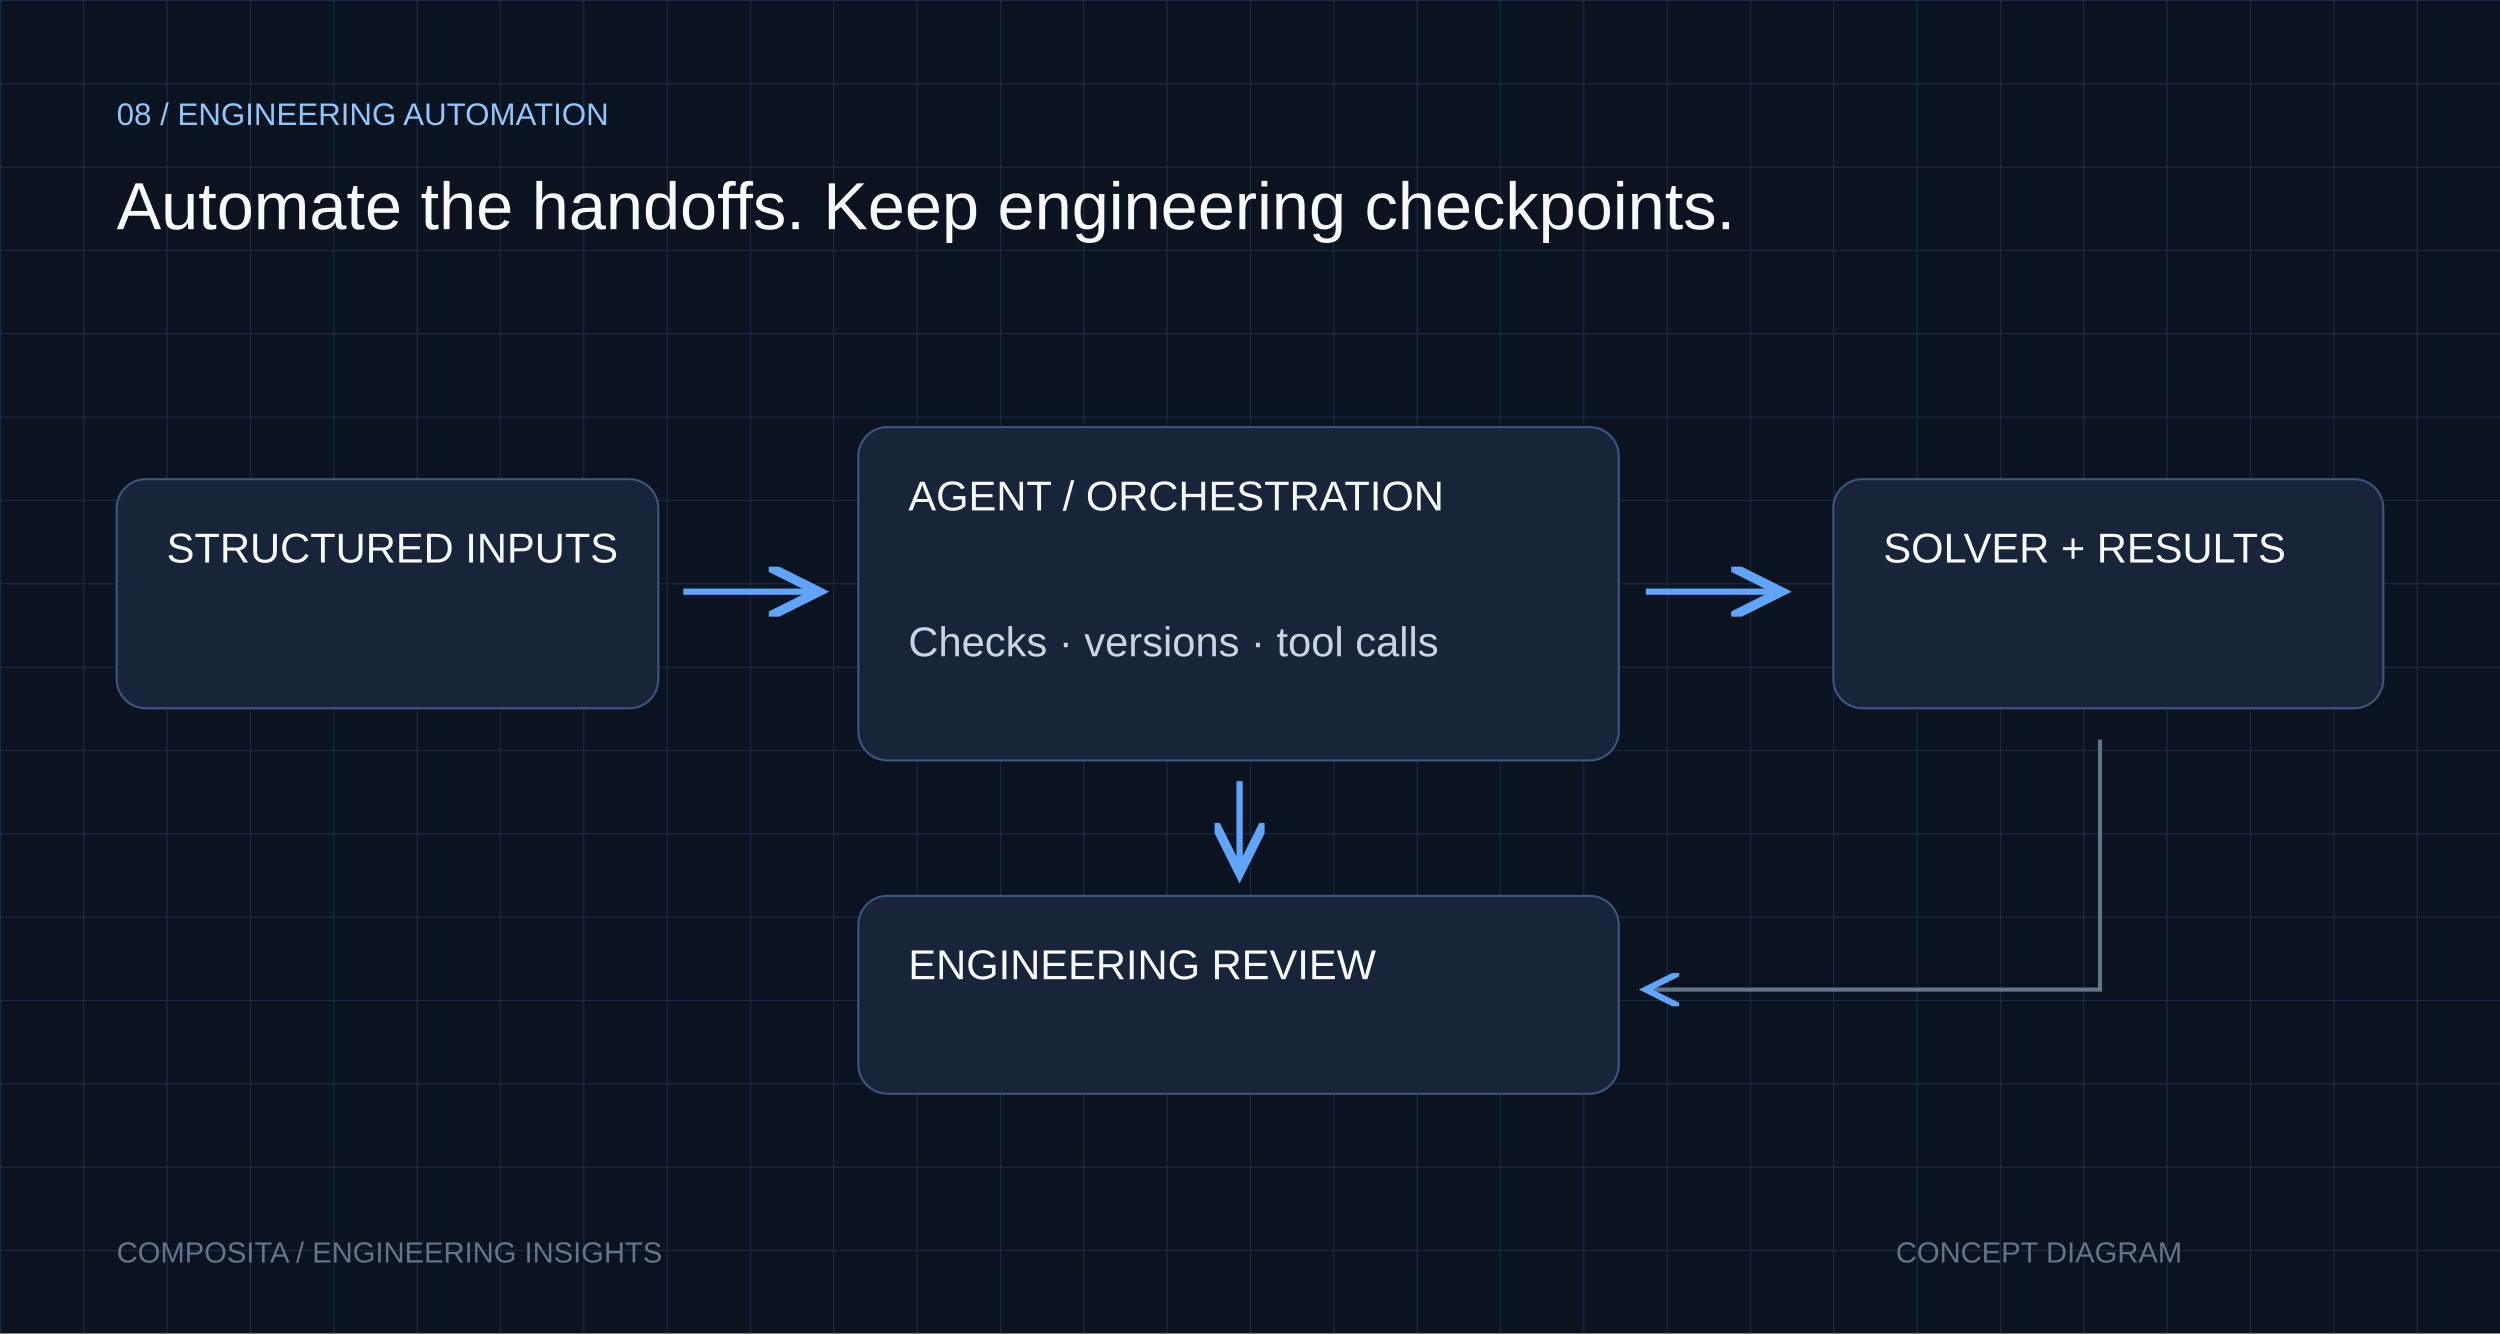
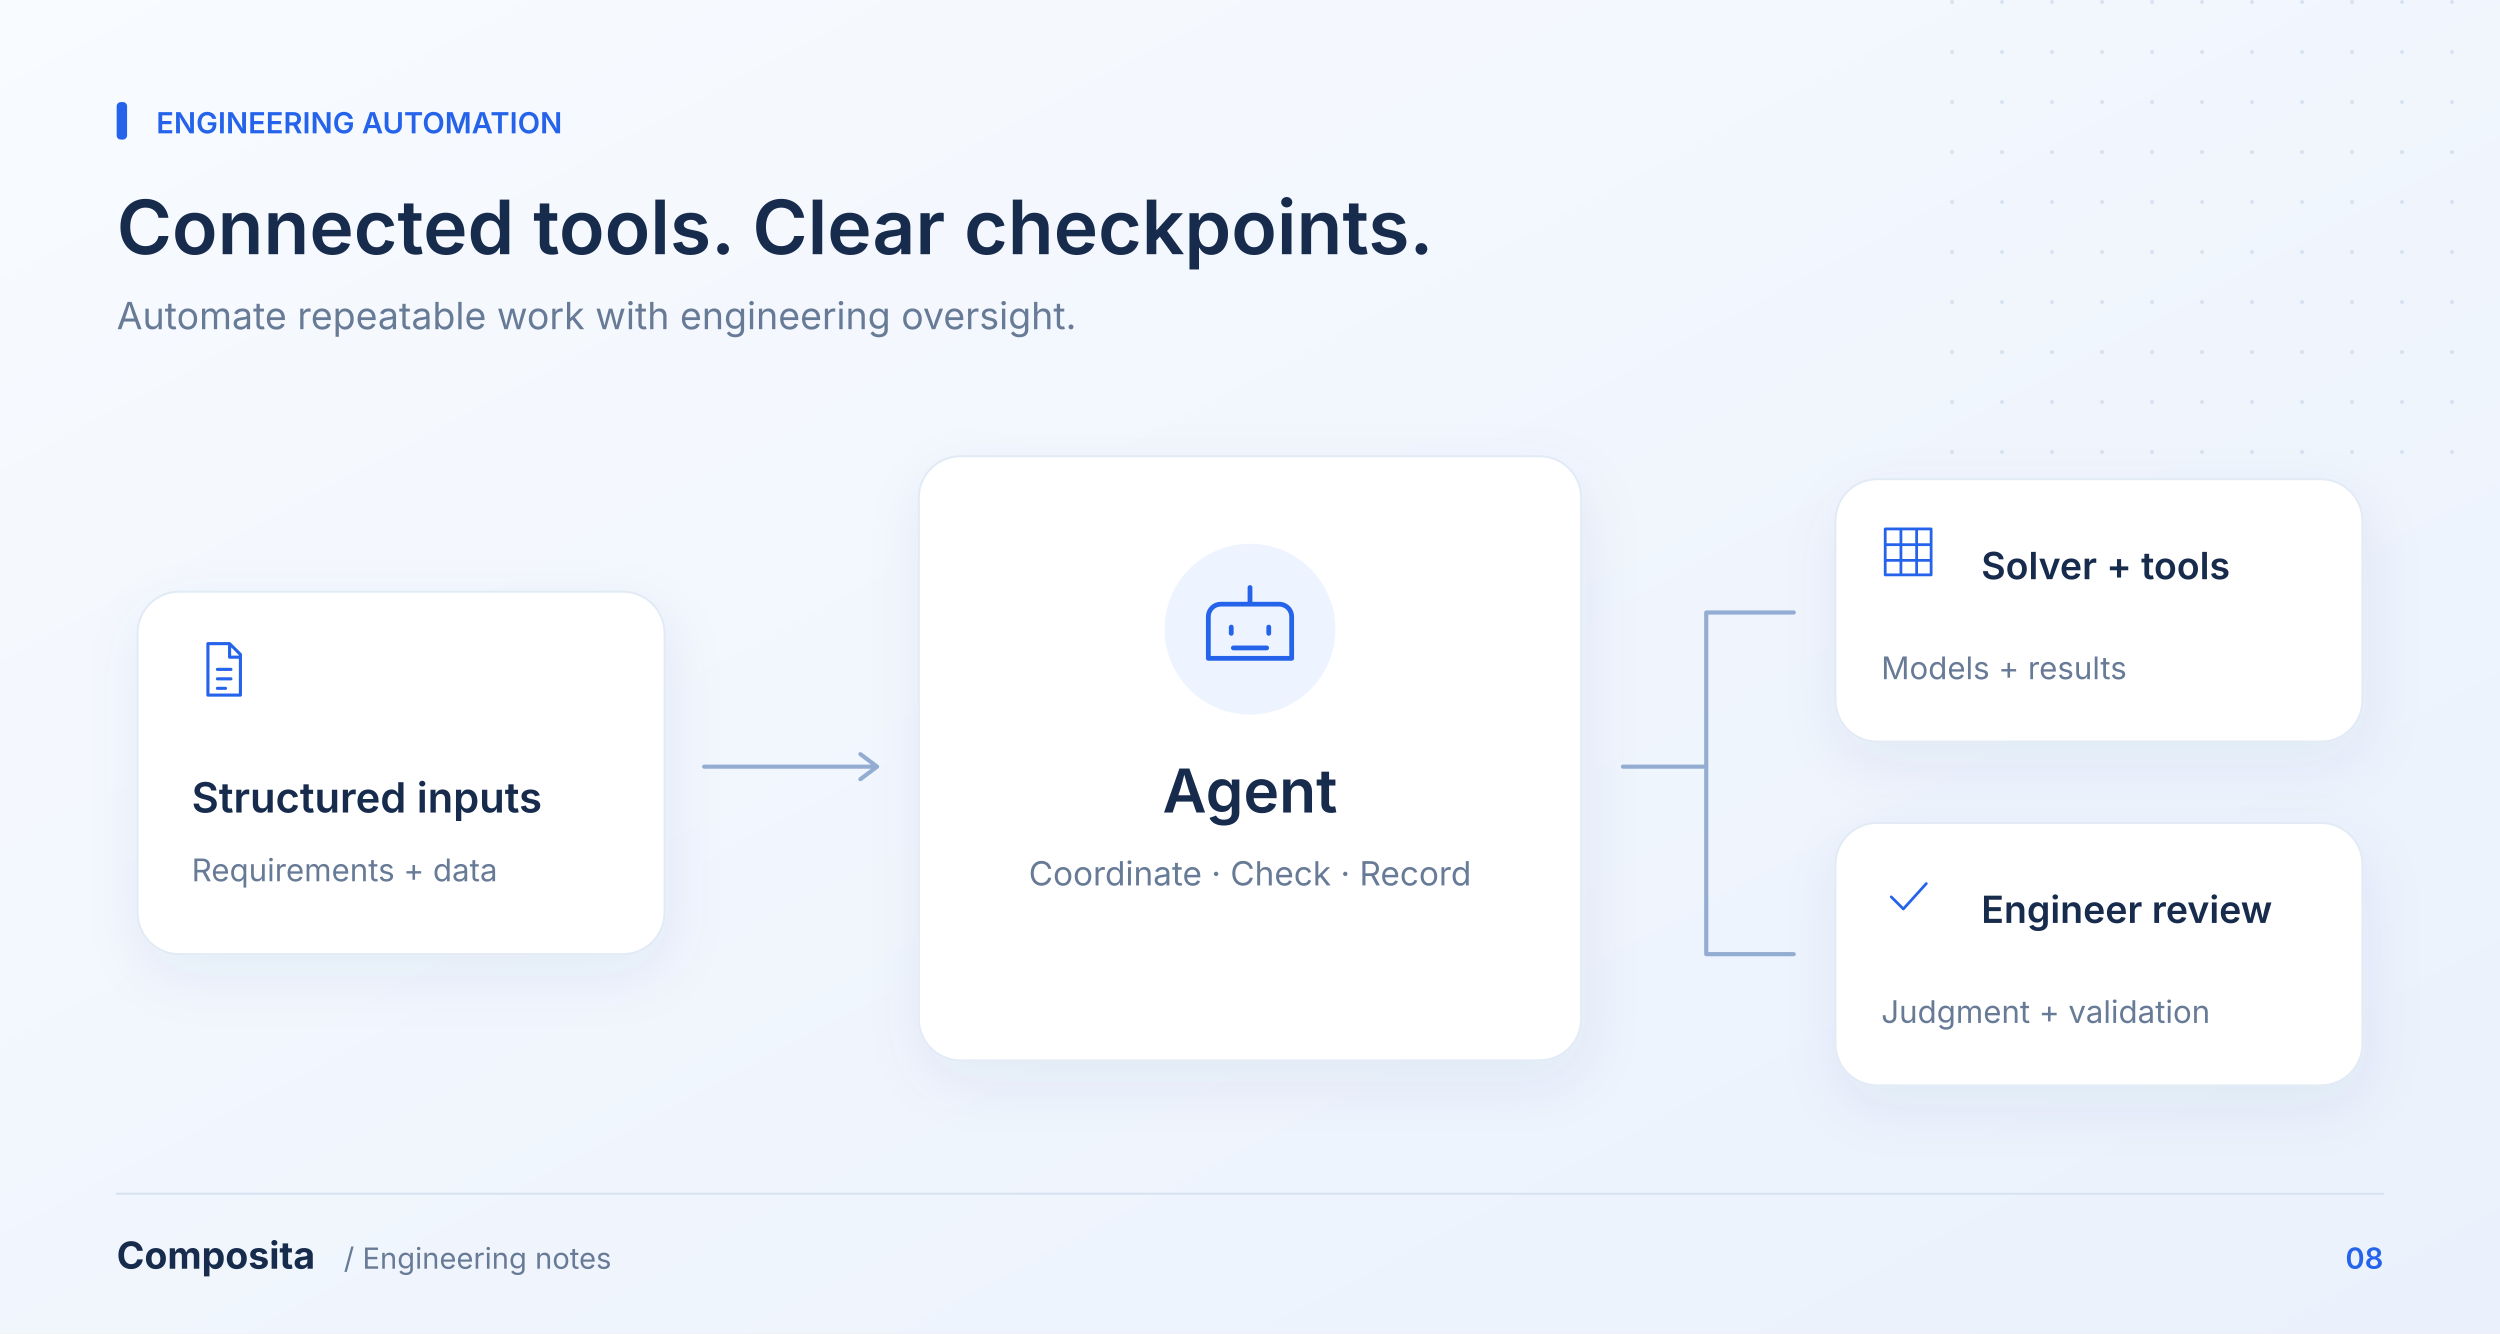
<svg xmlns="http://www.w3.org/2000/svg" width="1200" height="640" viewBox="0 0 1200 640">
  <defs>
-     <pattern id="grid" width="40" height="40" patternUnits="userSpaceOnUse">
-       <path d="M40 0H0V40" fill="none" stroke="#1b2b44" stroke-width="1" />
+     <linearGradient id="bg" x2="1" y2="1">
+       <stop stop-color="#f8fbff" />
+       <stop offset="1" stop-color="#eaf1fc" />
+     </linearGradient>
+     <linearGradient id="metal" x2="0" y2="1">
+       <stop stop-color="#cbd8e9" />
+       <stop offset=".45" stop-color="#f4f7fc" />
+       <stop offset="1" stop-color="#91a6c2" />
+     </linearGradient>
+     <linearGradient id="carbon" x2="1" y2="1">
+       <stop stop-color="#19365c" />
+       <stop offset="1" stop-color="#41638c" />
+     </linearGradient>
+     <filter id="shadow" x="-30%" y="-30%" width="160%" height="180%">
+       <feDropShadow dy="10" stdDeviation="14" flood-color="#254b83" flood-opacity=".07" />
+     </filter>
+     <pattern id="dots" width="24" height="24" patternUnits="userSpaceOnUse">
+       <circle cx="1" cy="1" r="1" fill="#b9cbe4" stroke="none" />
    </pattern>
-     <marker id="arrow" markerWidth="10" markerHeight="8" refX="8" refY="4" orient="auto">
-       <path d="M0 0L8 4L0 8" fill="none" stroke="#60a5fa" stroke-width="1.5" />
-     </marker>
  </defs>
-   <rect width="1200" height="640" fill="#0b1220" />
-   <rect width="1200" height="640" fill="url(#grid)" />
-   <text x="56" y="60" font-size="15" fill="#93c5fd" font-family="Arial,sans-serif">08 / ENGINEERING AUTOMATION</text>
-   <text x="56" y="110" font-size="32" fill="#f8fafc" font-family="Arial,sans-serif">Automate the handoffs. Keep engineering checkpoints.</text>
-   <rect x="56" y="230" width="260" height="110" rx="14" fill="#17243a" stroke="#3b5680" />
-   <text x="80" y="270" font-size="20" fill="#f8fafc" font-family="Arial,sans-serif">STRUCTURED INPUTS</text>
-   <path d="M328 284h65" stroke="#60a5fa" stroke-width="3" marker-end="url(#arrow)" />
-   <rect x="412" y="205" width="365" height="160" rx="14" fill="#17243a" stroke="#3b5680" />
-   <text x="436" y="245" font-size="20" fill="#f8fafc" font-family="Arial,sans-serif">AGENT / ORCHESTRATION</text>
-   <text x="436" y="315" font-size="20" fill="#cbd5e1" font-family="Arial,sans-serif">Checks · versions · tool calls</text>
-   <path d="M790 284h65" stroke="#60a5fa" stroke-width="3" marker-end="url(#arrow)" />
-   <rect x="880" y="230" width="264" height="110" rx="14" fill="#17243a" stroke="#3b5680" />
-   <text x="904" y="270" font-size="20" fill="#f8fafc" font-family="Arial,sans-serif">SOLVER + RESULTS</text>
-   <rect x="412" y="430" width="365" height="95" rx="14" fill="#17243a" stroke="#3b5680" />
-   <text x="436" y="470" font-size="20" fill="#f8fafc" font-family="Arial,sans-serif">ENGINEERING REVIEW</text>
-   <path d="M595 375v44" stroke="#60a5fa" stroke-width="3" marker-end="url(#arrow)" />
-   <path d="M1008 355v120H790" fill="none" stroke="#64748b" stroke-width="2" marker-end="url(#arrow)" />
-   <text x="56" y="606" font-size="14" fill="#64748b" font-family="Arial,sans-serif">COMPOSITA / ENGINEERING INSIGHTS</text>
-   <text x="910" y="606" font-size="14" fill="#64748b" font-family="Arial,sans-serif">CONCEPT DIAGRAM</text>
+   <rect width="1200" height="640" fill="url(#bg)" />
+   <rect x="920" width="280" height="220" fill="url(#dots)" opacity=".45" />
+   <rect x="56" y="49" width="5" height="18" rx="2" fill="#2563eb" stroke="none" />
+   <text x="75" y="64" fill="#2563eb" font-family="Inter,Arial,sans-serif" font-size="14" font-weight="600" text-anchor="start">ENGINEERING AUTOMATION</text>
+   <text x="56" y="122" fill="#172b4d" font-family="Inter,Arial,sans-serif" font-size="36" font-weight="600" text-anchor="start">Connected tools. Clear checkpoints.</text>
+   <text x="56" y="158" fill="#677a96" font-family="Inter,Arial,sans-serif" font-size="18" font-weight="400" text-anchor="start">Automate repeatable work with engineering oversight.</text>
+   <rect x="66" y="284" width="253" height="174" rx="20" fill="#fff" stroke="#e2eaf5" filter="url(#shadow)" />
+   <g transform="translate(92 307) scale(0.65)">
+     <path d="M12 3h16l8 8v30H12zM28 3v10h8M19 22h10M19 29h10M19 36h6" fill="none" stroke="#2563eb" stroke-width="2.3" stroke-linecap="round" stroke-linejoin="round" />
+   </g>
+   <text x="92" y="390" fill="#172b4d" font-family="Inter,Arial,sans-serif" font-size="20" font-weight="600" text-anchor="start">Structured inputs</text>
+   <text x="92" y="423" fill="#677a96" font-family="Inter,Arial,sans-serif" font-size="15" font-weight="400" text-anchor="start">Requirements + data</text>
+   <rect x="441" y="219" width="318" height="290" rx="20" fill="#fff" stroke="#e2eaf5" filter="url(#shadow)" />
+   <circle cx="600" cy="302" r="41" fill="#edf4ff" stroke="none" />
+   <g transform="translate(576 277) scale(1)">
+     <path d="M10 13h28a6 6 0 0 1 6 6v20H4V19a6 6 0 0 1 6-6M24 13V5M15 24v3M33 24v3M16 34h16" fill="none" stroke="#2563eb" stroke-width="2.3" stroke-linecap="round" stroke-linejoin="round" />
+   </g>
+   <text x="600" y="390" fill="#172b4d" font-family="Inter,Arial,sans-serif" font-size="29" font-weight="600" text-anchor="middle">Agent</text>
+   <text x="600" y="425" fill="#677a96" font-family="Inter,Arial,sans-serif" font-size="16" font-weight="400" text-anchor="middle">Coordinate · Check · Record</text>
+   <rect x="881" y="230" width="253" height="126" rx="20" fill="#fff" stroke="#e2eaf5" filter="url(#shadow)" />
+   <g transform="translate(902 251) scale(0.58)">
+     <path d="M5 5h38v38H5zM5 18h38M5 31h38M18 5v38M31 5v38" fill="none" stroke="#2563eb" stroke-width="2.3" stroke-linecap="round" stroke-linejoin="round" />
+   </g>
+   <text x="951" y="278" fill="#172b4d" font-family="Inter,Arial,sans-serif" font-size="18" font-weight="600" text-anchor="start">Solver + tools</text>
+   <text x="903" y="326" fill="#677a96" font-family="Inter,Arial,sans-serif" font-size="15" font-weight="400" text-anchor="start">Models + results</text>
+   <rect x="881" y="395" width="253" height="126" rx="20" fill="#fff" stroke="#e2eaf5" filter="url(#shadow)" />
+   <g transform="translate(902 416) scale(0.58)">
+     <path d="M10 25 20 35 39 14" fill="none" stroke="#2563eb" stroke-width="2.3" stroke-linecap="round" stroke-linejoin="round" />
+   </g>
+   <text x="951" y="443" fill="#172b4d" font-family="Inter,Arial,sans-serif" font-size="18" font-weight="600" text-anchor="start">Engineer review</text>
+   <text x="903" y="491" fill="#677a96" font-family="Inter,Arial,sans-serif" font-size="15" font-weight="400" text-anchor="start">Judgment + validation</text>
+   <path d="M338 368h83m-8-6 8 6-8 6" fill="none" stroke="#93add2" stroke-width="2" stroke-linecap="round" stroke-linejoin="round" />
+   <path d="M779 368h40V294h42M819 368v90h42" fill="none" stroke="#93add2" stroke-width="2" stroke-linecap="round" stroke-linejoin="round" />
+   <path d="M56 573H1144" fill="none" stroke="#d7e2f1" stroke-width="1" stroke-linecap="round" stroke-linejoin="round" />
+   <text x="56" y="609" fill="#172b4d" font-family="Inter,Arial,sans-serif" font-size="18" font-weight="650" text-anchor="start">Composita</text>
+   <text x="165" y="609" fill="#677a96" font-family="Inter,Arial,sans-serif" font-size="14" font-weight="400" text-anchor="start">/  Engineering notes</text>
+   <text x="1144" y="609" fill="#2563eb" font-family="Inter,Arial,sans-serif" font-size="14" font-weight="600" text-anchor="end">08</text>
</svg>
